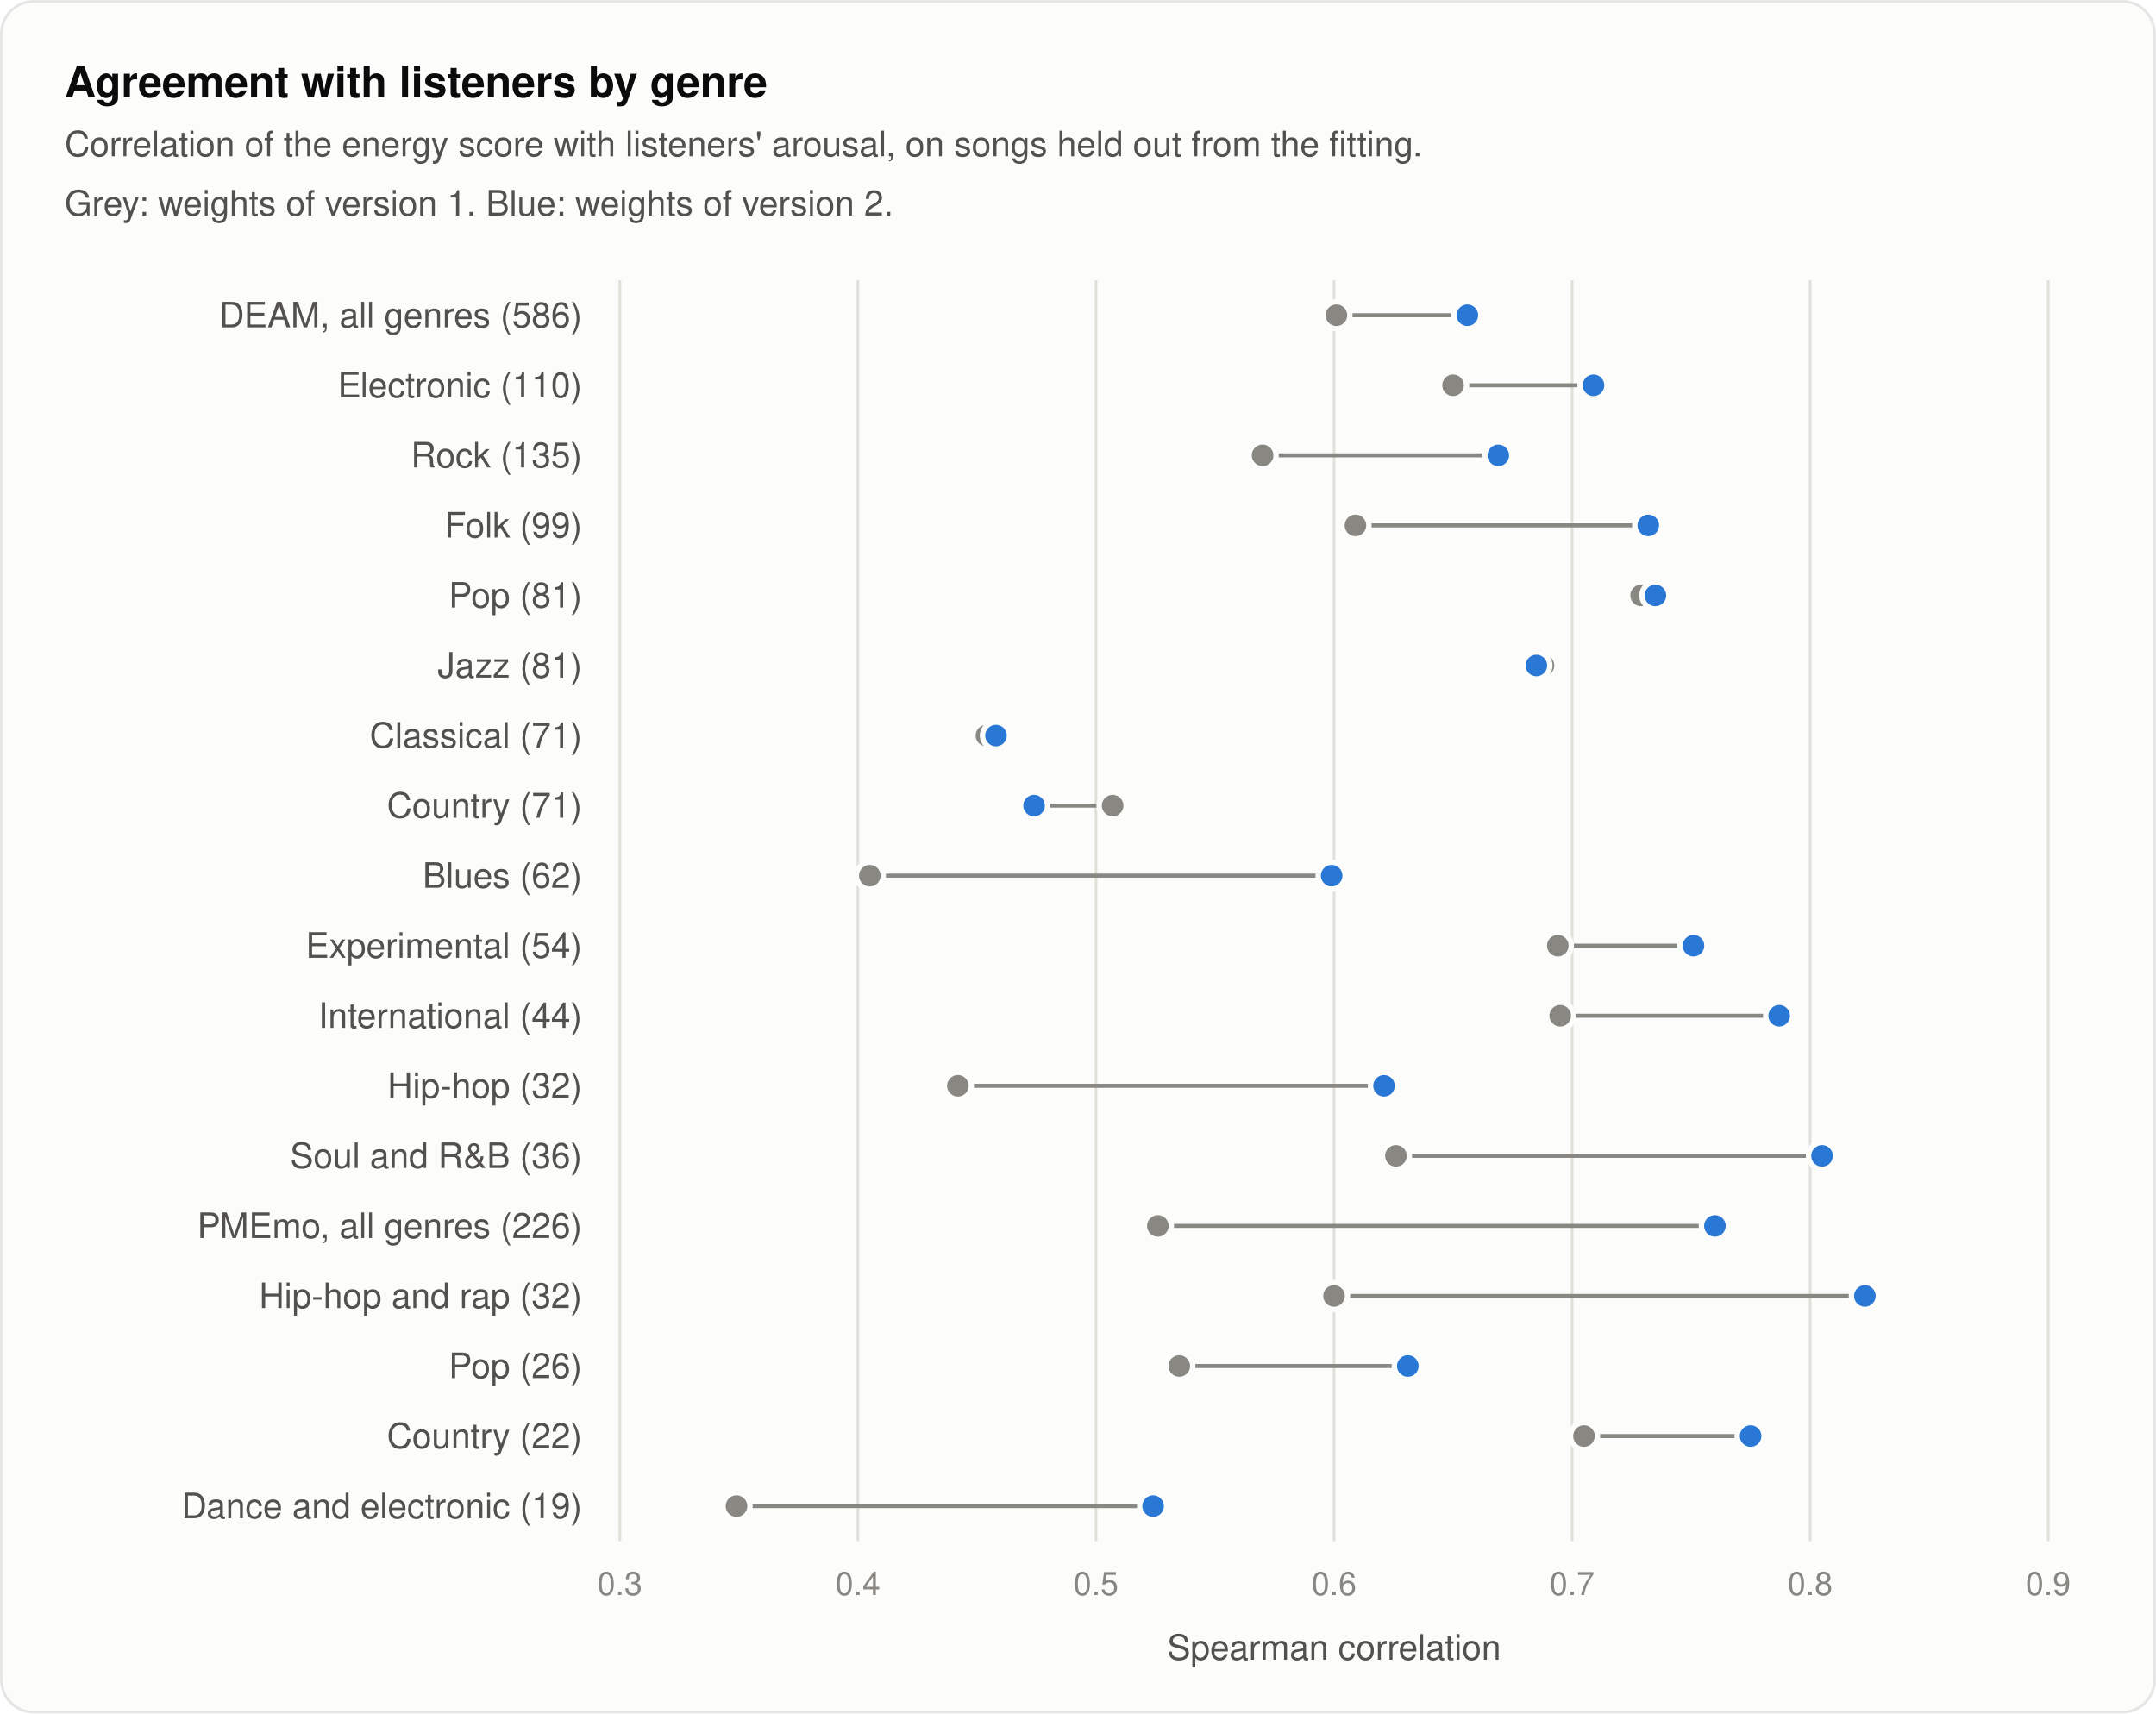
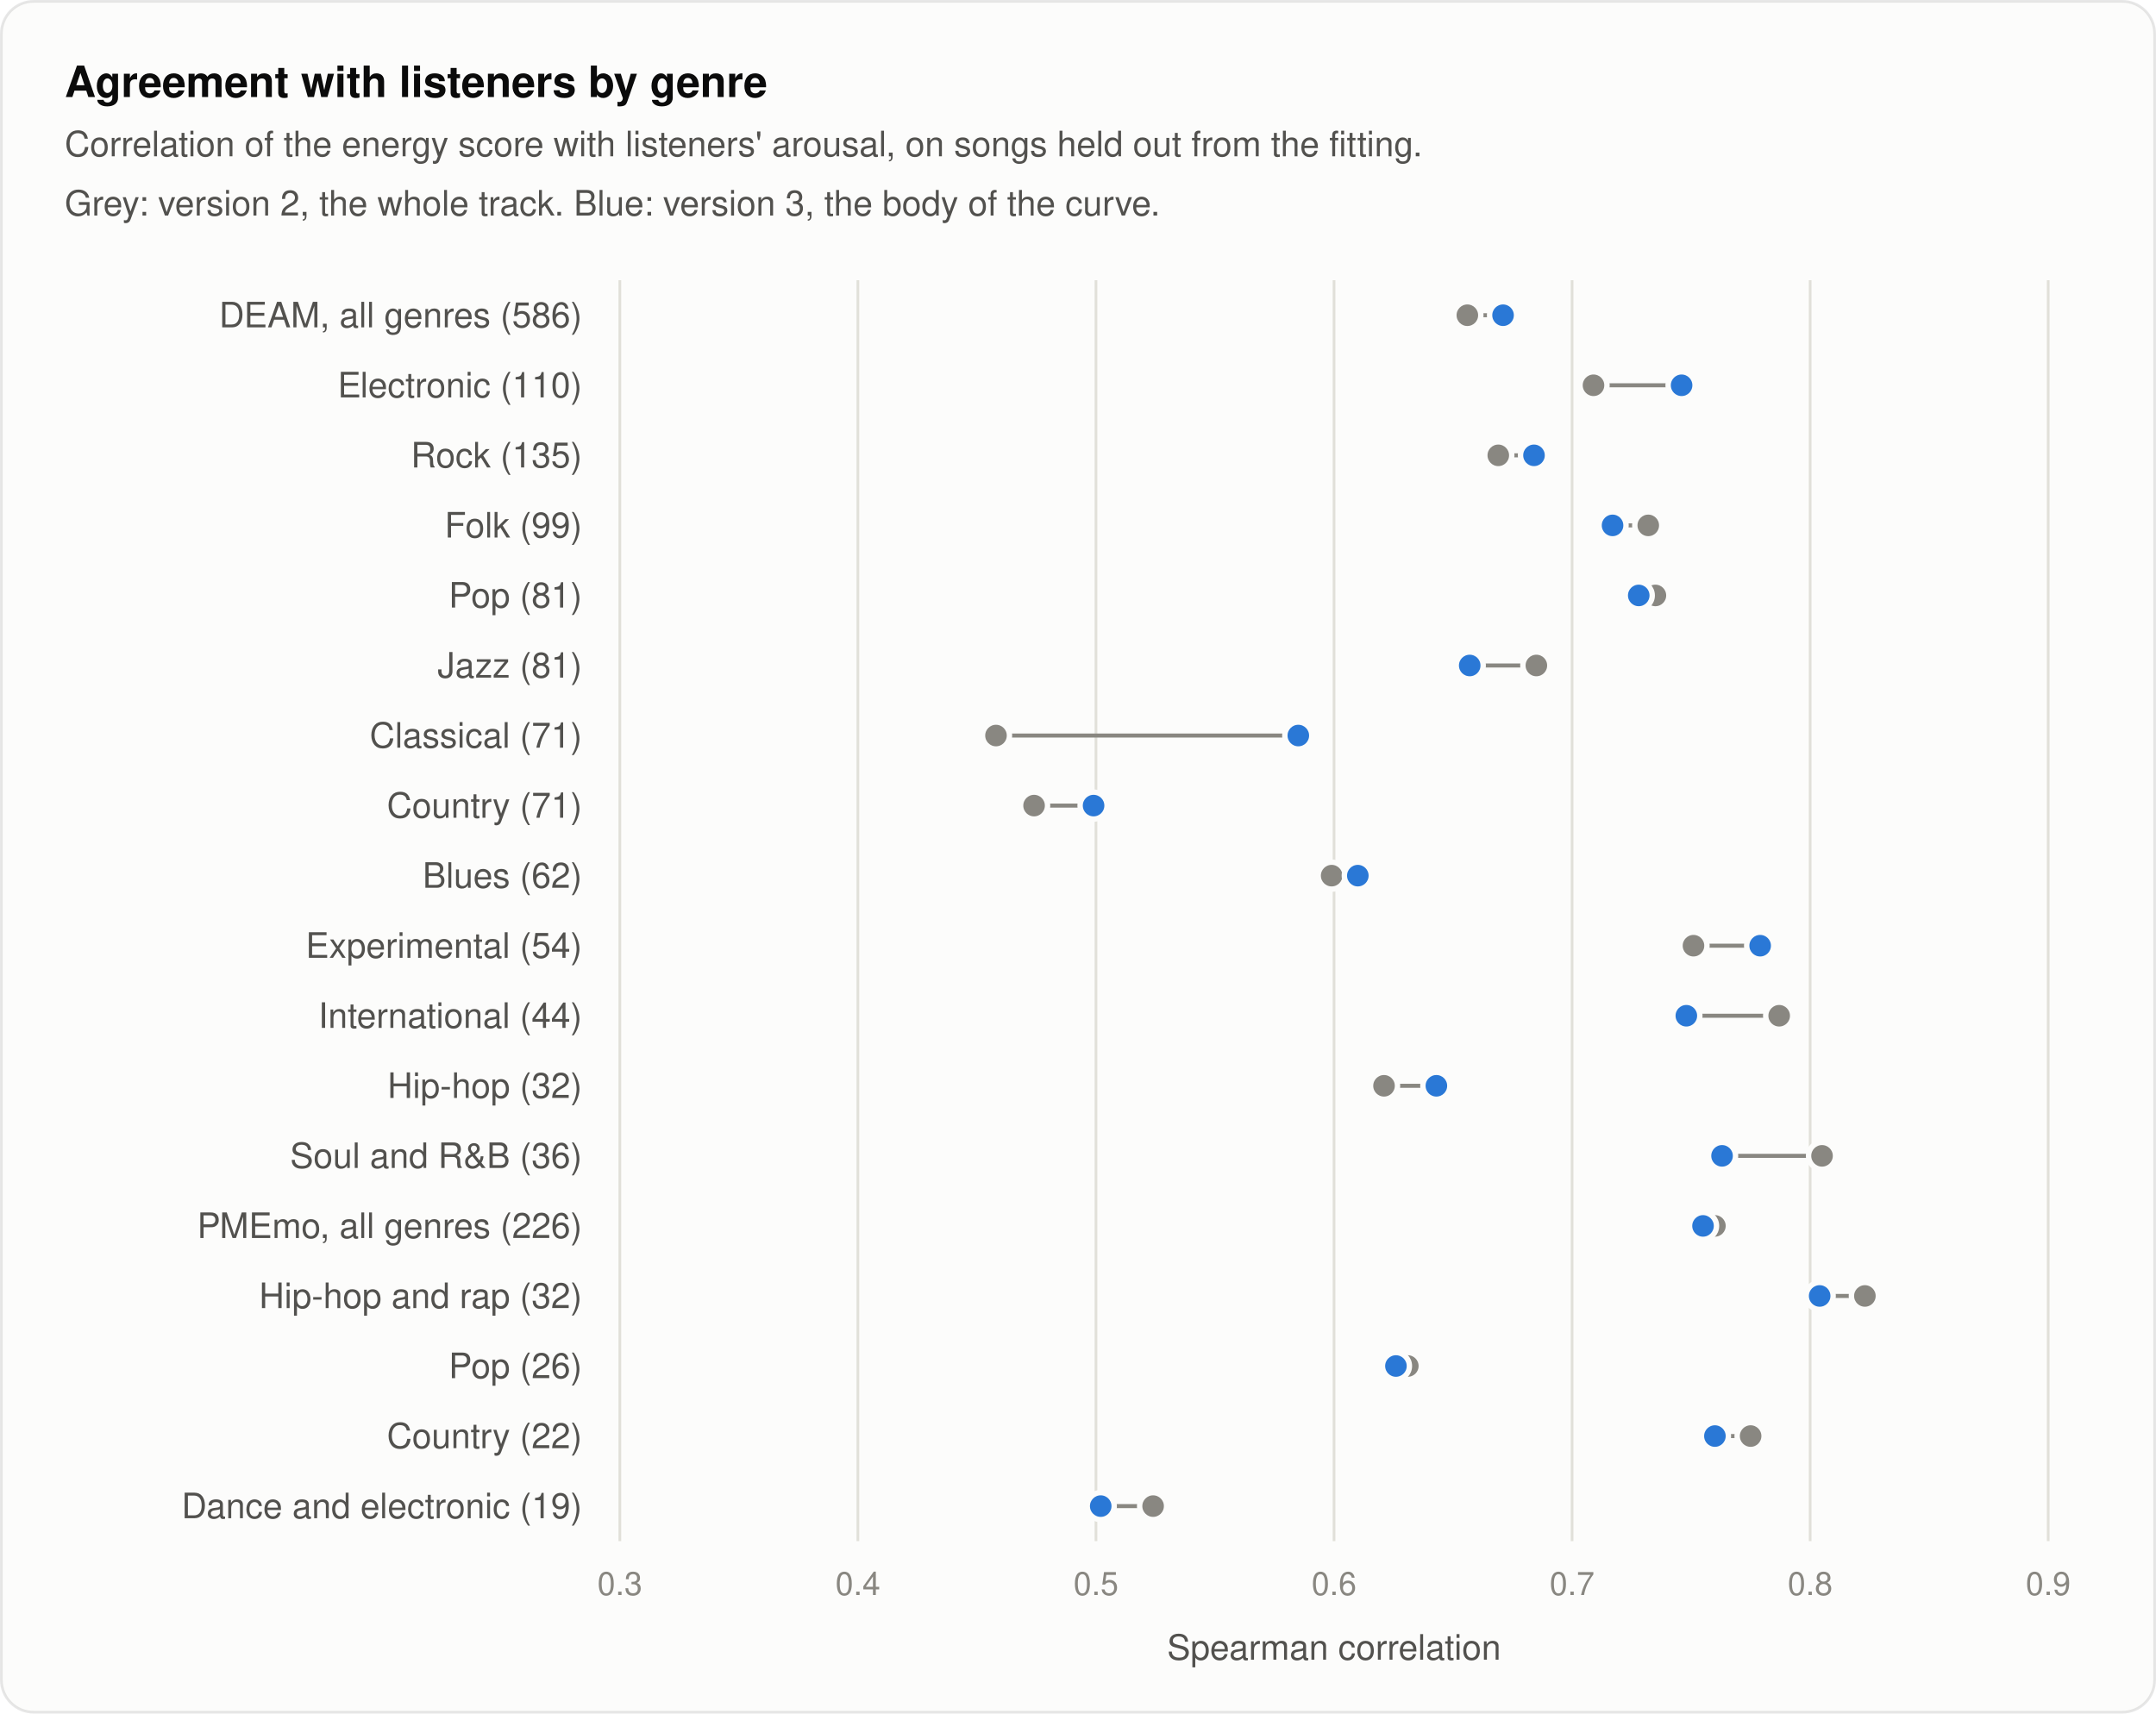
<svg xmlns="http://www.w3.org/2000/svg" width="800" height="636" viewBox="0 0 800 636" role="img" aria-labelledby="chart-title chart-desc" font-family="system-ui, -apple-system, &quot;Segoe UI&quot;, Helvetica, Arial, sans-serif">
  <style>
.surface { fill: #fcfcfb; stroke: rgba(11,11,11,0.10); }
.title { fill: #0b0b0b; font-size: 16px; font-weight: 600; }
.subtitle { fill: #52514e; font-size: 13px; }
.label { fill: #52514e; font-size: 13px; }
.value { fill: #0b0b0b; font-size: 13px; font-weight: 600; }
.tick { fill: #898781; font-size: 12px; font-variant-numeric: tabular-nums; }
.grid { stroke: #e1e0d9; stroke-width: 1; fill: none; }
.axis { stroke: #c3c2b7; stroke-width: 1; fill: none; }
.reference { stroke: #898781; stroke-width: 1.5; fill: none; }
.series-line { stroke: #2a78d6; stroke-width: 2; fill: none; stroke-linejoin: round; stroke-linecap: round; }
.series-fill { fill: #2a78d6; }
.series-wash { fill: #2a78d6; fill-opacity: 0.10; }
.muted-fill { fill: #898781; }
.ring { stroke: #fcfcfb; stroke-width: 2; }
@media (prefers-color-scheme: dark) {
  .surface { fill: #1a1a19; stroke: rgba(255,255,255,0.10); }
  .title, .value { fill: #f0efec; }
  .subtitle, .label { fill: #c3c2b7; }
  .grid { stroke: #2c2c2a; }
  .axis { stroke: #383835; }
  .series-line { stroke: #3987e5; }
  .series-fill, .series-wash { fill: #3987e5; }
  .muted-fill { fill: #898781; }
  .ring { stroke: #1a1a19; }
}
</style>
  <rect x="0.5" y="0.5" width="799" height="635" rx="12" class="surface" />
  <text x="24" y="36" class="title" text-anchor="start">Agreement with listeners by genre</text>
  <text x="24" y="58" class="subtitle" text-anchor="start">Correlation of the energy score with listeners' arousal, on songs held out from the fitting.</text>
-   <text x="24" y="80" class="subtitle" text-anchor="start">Grey: weights of version 1. Blue: weights of version 2.</text>
+   <text x="24" y="80" class="subtitle" text-anchor="start">Grey: version 2, the whole track. Blue: version 3, the body of the curve.</text>
  <line x1="230" y1="104" x2="230" y2="572" class="grid" />
  <text x="230" y="592" class="tick" text-anchor="middle">0.3</text>
  <line x1="318.33" y1="104" x2="318.33" y2="572" class="grid" />
  <text x="318.33" y="592" class="tick" text-anchor="middle">0.4</text>
  <line x1="406.67" y1="104" x2="406.67" y2="572" class="grid" />
  <text x="406.67" y="592" class="tick" text-anchor="middle">0.5</text>
  <line x1="495" y1="104" x2="495" y2="572" class="grid" />
  <text x="495" y="592" class="tick" text-anchor="middle">0.6</text>
  <line x1="583.33" y1="104" x2="583.33" y2="572" class="grid" />
  <text x="583.33" y="592" class="tick" text-anchor="middle">0.7</text>
  <line x1="671.67" y1="104" x2="671.67" y2="572" class="grid" />
  <text x="671.67" y="592" class="tick" text-anchor="middle">0.8</text>
  <line x1="760" y1="104" x2="760" y2="572" class="grid" />
  <text x="760" y="592" class="tick" text-anchor="middle">0.9</text>
  <text x="495" y="616" class="label" text-anchor="middle">Spearman correlation</text>
  <text x="216" y="121.5" class="label" text-anchor="end">DEAM, all genres (586)</text>
-   <line x1="495.88" y1="117" x2="544.47" y2="117" class="reference" />
-   <circle cx="495.88" cy="117" r="5" class="muted-fill ring" />
-   <circle cx="544.47" cy="117" r="5" class="series-fill ring" />
+   <line x1="544.47" y1="117" x2="557.72" y2="117" class="reference" />
+   <circle cx="544.47" cy="117" r="5" class="muted-fill ring" />
+   <circle cx="557.72" cy="117" r="5" class="series-fill ring" />
  <text x="216" y="147.5" class="label" text-anchor="end">Electronic (110)</text>
-   <line x1="539.17" y1="143" x2="591.28" y2="143" class="reference" />
-   <circle cx="539.17" cy="143" r="5" class="muted-fill ring" />
-   <circle cx="591.28" cy="143" r="5" class="series-fill ring" />
+   <line x1="591.28" y1="143" x2="623.97" y2="143" class="reference" />
+   <circle cx="591.28" cy="143" r="5" class="muted-fill ring" />
+   <circle cx="623.97" cy="143" r="5" class="series-fill ring" />
  <text x="216" y="173.5" class="label" text-anchor="end">Rock (135)</text>
-   <line x1="468.5" y1="169" x2="555.95" y2="169" class="reference" />
-   <circle cx="468.5" cy="169" r="5" class="muted-fill ring" />
-   <circle cx="555.95" cy="169" r="5" class="series-fill ring" />
+   <line x1="555.95" y1="169" x2="569.2" y2="169" class="reference" />
+   <circle cx="555.95" cy="169" r="5" class="muted-fill ring" />
+   <circle cx="569.2" cy="169" r="5" class="series-fill ring" />
  <text x="216" y="199.5" class="label" text-anchor="end">Folk (99)</text>
-   <line x1="502.95" y1="195" x2="611.6" y2="195" class="reference" />
-   <circle cx="502.95" cy="195" r="5" class="muted-fill ring" />
-   <circle cx="611.6" cy="195" r="5" class="series-fill ring" />
+   <line x1="611.6" y1="195" x2="598.35" y2="195" class="reference" />
+   <circle cx="611.6" cy="195" r="5" class="muted-fill ring" />
+   <circle cx="598.35" cy="195" r="5" class="series-fill ring" />
  <text x="216" y="225.5" class="label" text-anchor="end">Pop (81)</text>
-   <line x1="608.95" y1="221" x2="614.25" y2="221" class="reference" />
-   <circle cx="608.95" cy="221" r="5" class="muted-fill ring" />
-   <circle cx="614.25" cy="221" r="5" class="series-fill ring" />
+   <line x1="614.25" y1="221" x2="608.07" y2="221" class="reference" />
+   <circle cx="614.25" cy="221" r="5" class="muted-fill ring" />
+   <circle cx="608.07" cy="221" r="5" class="series-fill ring" />
  <text x="216" y="251.5" class="label" text-anchor="end">Jazz (81)</text>
-   <line x1="572.73" y1="247" x2="570.08" y2="247" class="reference" />
-   <circle cx="572.73" cy="247" r="5" class="muted-fill ring" />
-   <circle cx="570.08" cy="247" r="5" class="series-fill ring" />
+   <line x1="570.08" y1="247" x2="545.35" y2="247" class="reference" />
+   <circle cx="570.08" cy="247" r="5" class="muted-fill ring" />
+   <circle cx="545.35" cy="247" r="5" class="series-fill ring" />
  <text x="216" y="277.5" class="label" text-anchor="end">Classical (71)</text>
-   <line x1="366.03" y1="273" x2="369.57" y2="273" class="reference" />
-   <circle cx="366.03" cy="273" r="5" class="muted-fill ring" />
-   <circle cx="369.57" cy="273" r="5" class="series-fill ring" />
+   <line x1="369.57" y1="273" x2="481.75" y2="273" class="reference" />
+   <circle cx="369.57" cy="273" r="5" class="muted-fill ring" />
+   <circle cx="481.75" cy="273" r="5" class="series-fill ring" />
  <text x="216" y="303.5" class="label" text-anchor="end">Country (71)</text>
-   <line x1="412.85" y1="299" x2="383.7" y2="299" class="reference" />
-   <circle cx="412.85" cy="299" r="5" class="muted-fill ring" />
-   <circle cx="383.7" cy="299" r="5" class="series-fill ring" />
+   <line x1="383.7" y1="299" x2="405.78" y2="299" class="reference" />
+   <circle cx="383.7" cy="299" r="5" class="muted-fill ring" />
+   <circle cx="405.78" cy="299" r="5" class="series-fill ring" />
  <text x="216" y="329.5" class="label" text-anchor="end">Blues (62)</text>
-   <line x1="322.75" y1="325" x2="494.12" y2="325" class="reference" />
-   <circle cx="322.75" cy="325" r="5" class="muted-fill ring" />
-   <circle cx="494.12" cy="325" r="5" class="series-fill ring" />
+   <line x1="494.12" y1="325" x2="503.83" y2="325" class="reference" />
+   <circle cx="494.12" cy="325" r="5" class="muted-fill ring" />
+   <circle cx="503.83" cy="325" r="5" class="series-fill ring" />
  <text x="216" y="355.5" class="label" text-anchor="end">Experimental (54)</text>
-   <line x1="578.03" y1="351" x2="628.38" y2="351" class="reference" />
-   <circle cx="578.03" cy="351" r="5" class="muted-fill ring" />
-   <circle cx="628.38" cy="351" r="5" class="series-fill ring" />
+   <line x1="628.38" y1="351" x2="653.12" y2="351" class="reference" />
+   <circle cx="628.38" cy="351" r="5" class="muted-fill ring" />
+   <circle cx="653.12" cy="351" r="5" class="series-fill ring" />
  <text x="216" y="381.5" class="label" text-anchor="end">International (44)</text>
-   <line x1="578.92" y1="377" x2="660.18" y2="377" class="reference" />
-   <circle cx="578.92" cy="377" r="5" class="muted-fill ring" />
-   <circle cx="660.18" cy="377" r="5" class="series-fill ring" />
+   <line x1="660.18" y1="377" x2="625.73" y2="377" class="reference" />
+   <circle cx="660.18" cy="377" r="5" class="muted-fill ring" />
+   <circle cx="625.73" cy="377" r="5" class="series-fill ring" />
  <text x="216" y="407.5" class="label" text-anchor="end">Hip-hop (32)</text>
-   <line x1="355.43" y1="403" x2="513.55" y2="403" class="reference" />
-   <circle cx="355.43" cy="403" r="5" class="muted-fill ring" />
-   <circle cx="513.55" cy="403" r="5" class="series-fill ring" />
+   <line x1="513.55" y1="403" x2="532.98" y2="403" class="reference" />
+   <circle cx="513.55" cy="403" r="5" class="muted-fill ring" />
+   <circle cx="532.98" cy="403" r="5" class="series-fill ring" />
  <text x="216" y="433.5" class="label" text-anchor="end">Soul and R&amp;B (36)</text>
-   <line x1="517.97" y1="429" x2="676.08" y2="429" class="reference" />
-   <circle cx="517.97" cy="429" r="5" class="muted-fill ring" />
-   <circle cx="676.08" cy="429" r="5" class="series-fill ring" />
+   <line x1="676.08" y1="429" x2="638.98" y2="429" class="reference" />
+   <circle cx="676.08" cy="429" r="5" class="muted-fill ring" />
+   <circle cx="638.98" cy="429" r="5" class="series-fill ring" />
  <text x="216" y="459.5" class="label" text-anchor="end">PMEmo, all genres (226)</text>
-   <line x1="429.63" y1="455" x2="636.33" y2="455" class="reference" />
-   <circle cx="429.63" cy="455" r="5" class="muted-fill ring" />
-   <circle cx="636.33" cy="455" r="5" class="series-fill ring" />
+   <line x1="636.33" y1="455" x2="631.92" y2="455" class="reference" />
+   <circle cx="636.33" cy="455" r="5" class="muted-fill ring" />
+   <circle cx="631.92" cy="455" r="5" class="series-fill ring" />
  <text x="216" y="485.5" class="label" text-anchor="end">Hip-hop and rap (32)</text>
-   <line x1="495" y1="481" x2="691.98" y2="481" class="reference" />
-   <circle cx="495" cy="481" r="5" class="muted-fill ring" />
-   <circle cx="691.98" cy="481" r="5" class="series-fill ring" />
+   <line x1="691.98" y1="481" x2="675.2" y2="481" class="reference" />
+   <circle cx="691.98" cy="481" r="5" class="muted-fill ring" />
+   <circle cx="675.2" cy="481" r="5" class="series-fill ring" />
  <text x="216" y="511.5" class="label" text-anchor="end">Pop (26)</text>
-   <line x1="437.58" y1="507" x2="522.38" y2="507" class="reference" />
-   <circle cx="437.58" cy="507" r="5" class="muted-fill ring" />
-   <circle cx="522.38" cy="507" r="5" class="series-fill ring" />
+   <line x1="522.38" y1="507" x2="517.97" y2="507" class="reference" />
+   <circle cx="522.38" cy="507" r="5" class="muted-fill ring" />
+   <circle cx="517.97" cy="507" r="5" class="series-fill ring" />
  <text x="216" y="537.5" class="label" text-anchor="end">Country (22)</text>
-   <line x1="587.75" y1="533" x2="649.58" y2="533" class="reference" />
-   <circle cx="587.75" cy="533" r="5" class="muted-fill ring" />
-   <circle cx="649.58" cy="533" r="5" class="series-fill ring" />
+   <line x1="649.58" y1="533" x2="636.33" y2="533" class="reference" />
+   <circle cx="649.58" cy="533" r="5" class="muted-fill ring" />
+   <circle cx="636.33" cy="533" r="5" class="series-fill ring" />
  <text x="216" y="563.5" class="label" text-anchor="end">Dance and electronic (19)</text>
-   <line x1="273.28" y1="559" x2="427.87" y2="559" class="reference" />
-   <circle cx="273.28" cy="559" r="5" class="muted-fill ring" />
-   <circle cx="427.87" cy="559" r="5" class="series-fill ring" />
+   <line x1="427.87" y1="559" x2="408.43" y2="559" class="reference" />
+   <circle cx="427.87" cy="559" r="5" class="muted-fill ring" />
+   <circle cx="408.43" cy="559" r="5" class="series-fill ring" />
</svg>
